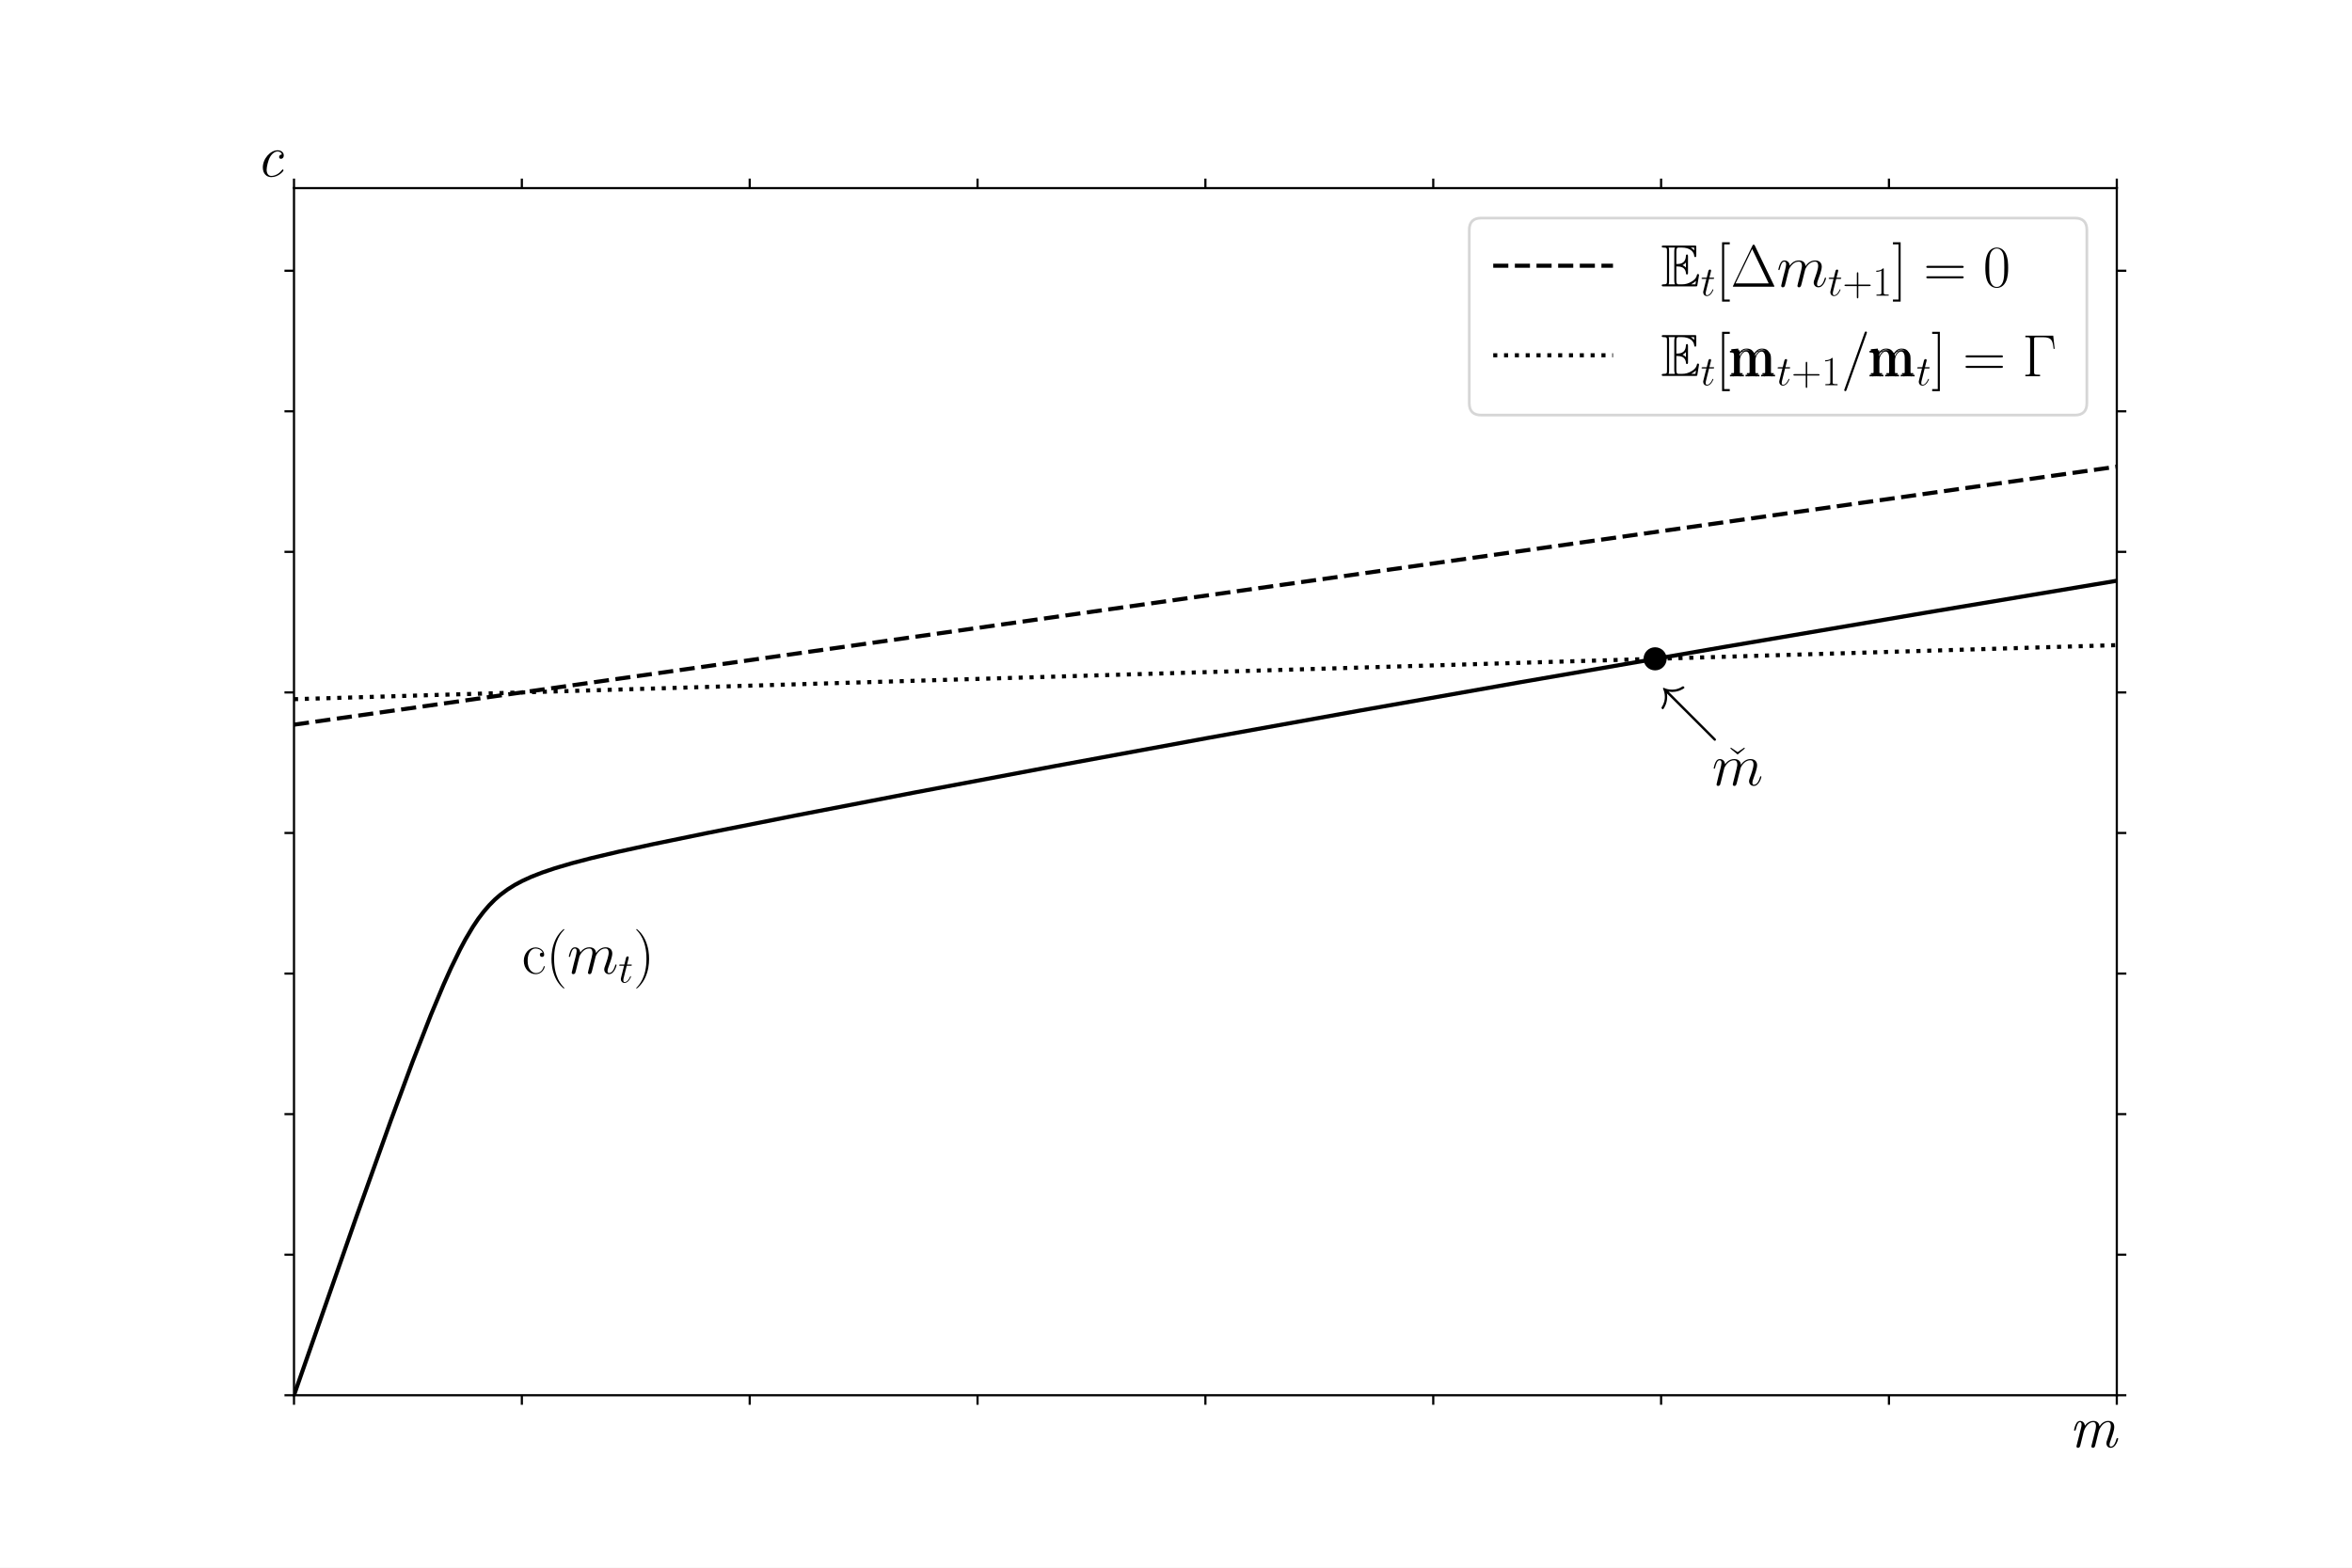
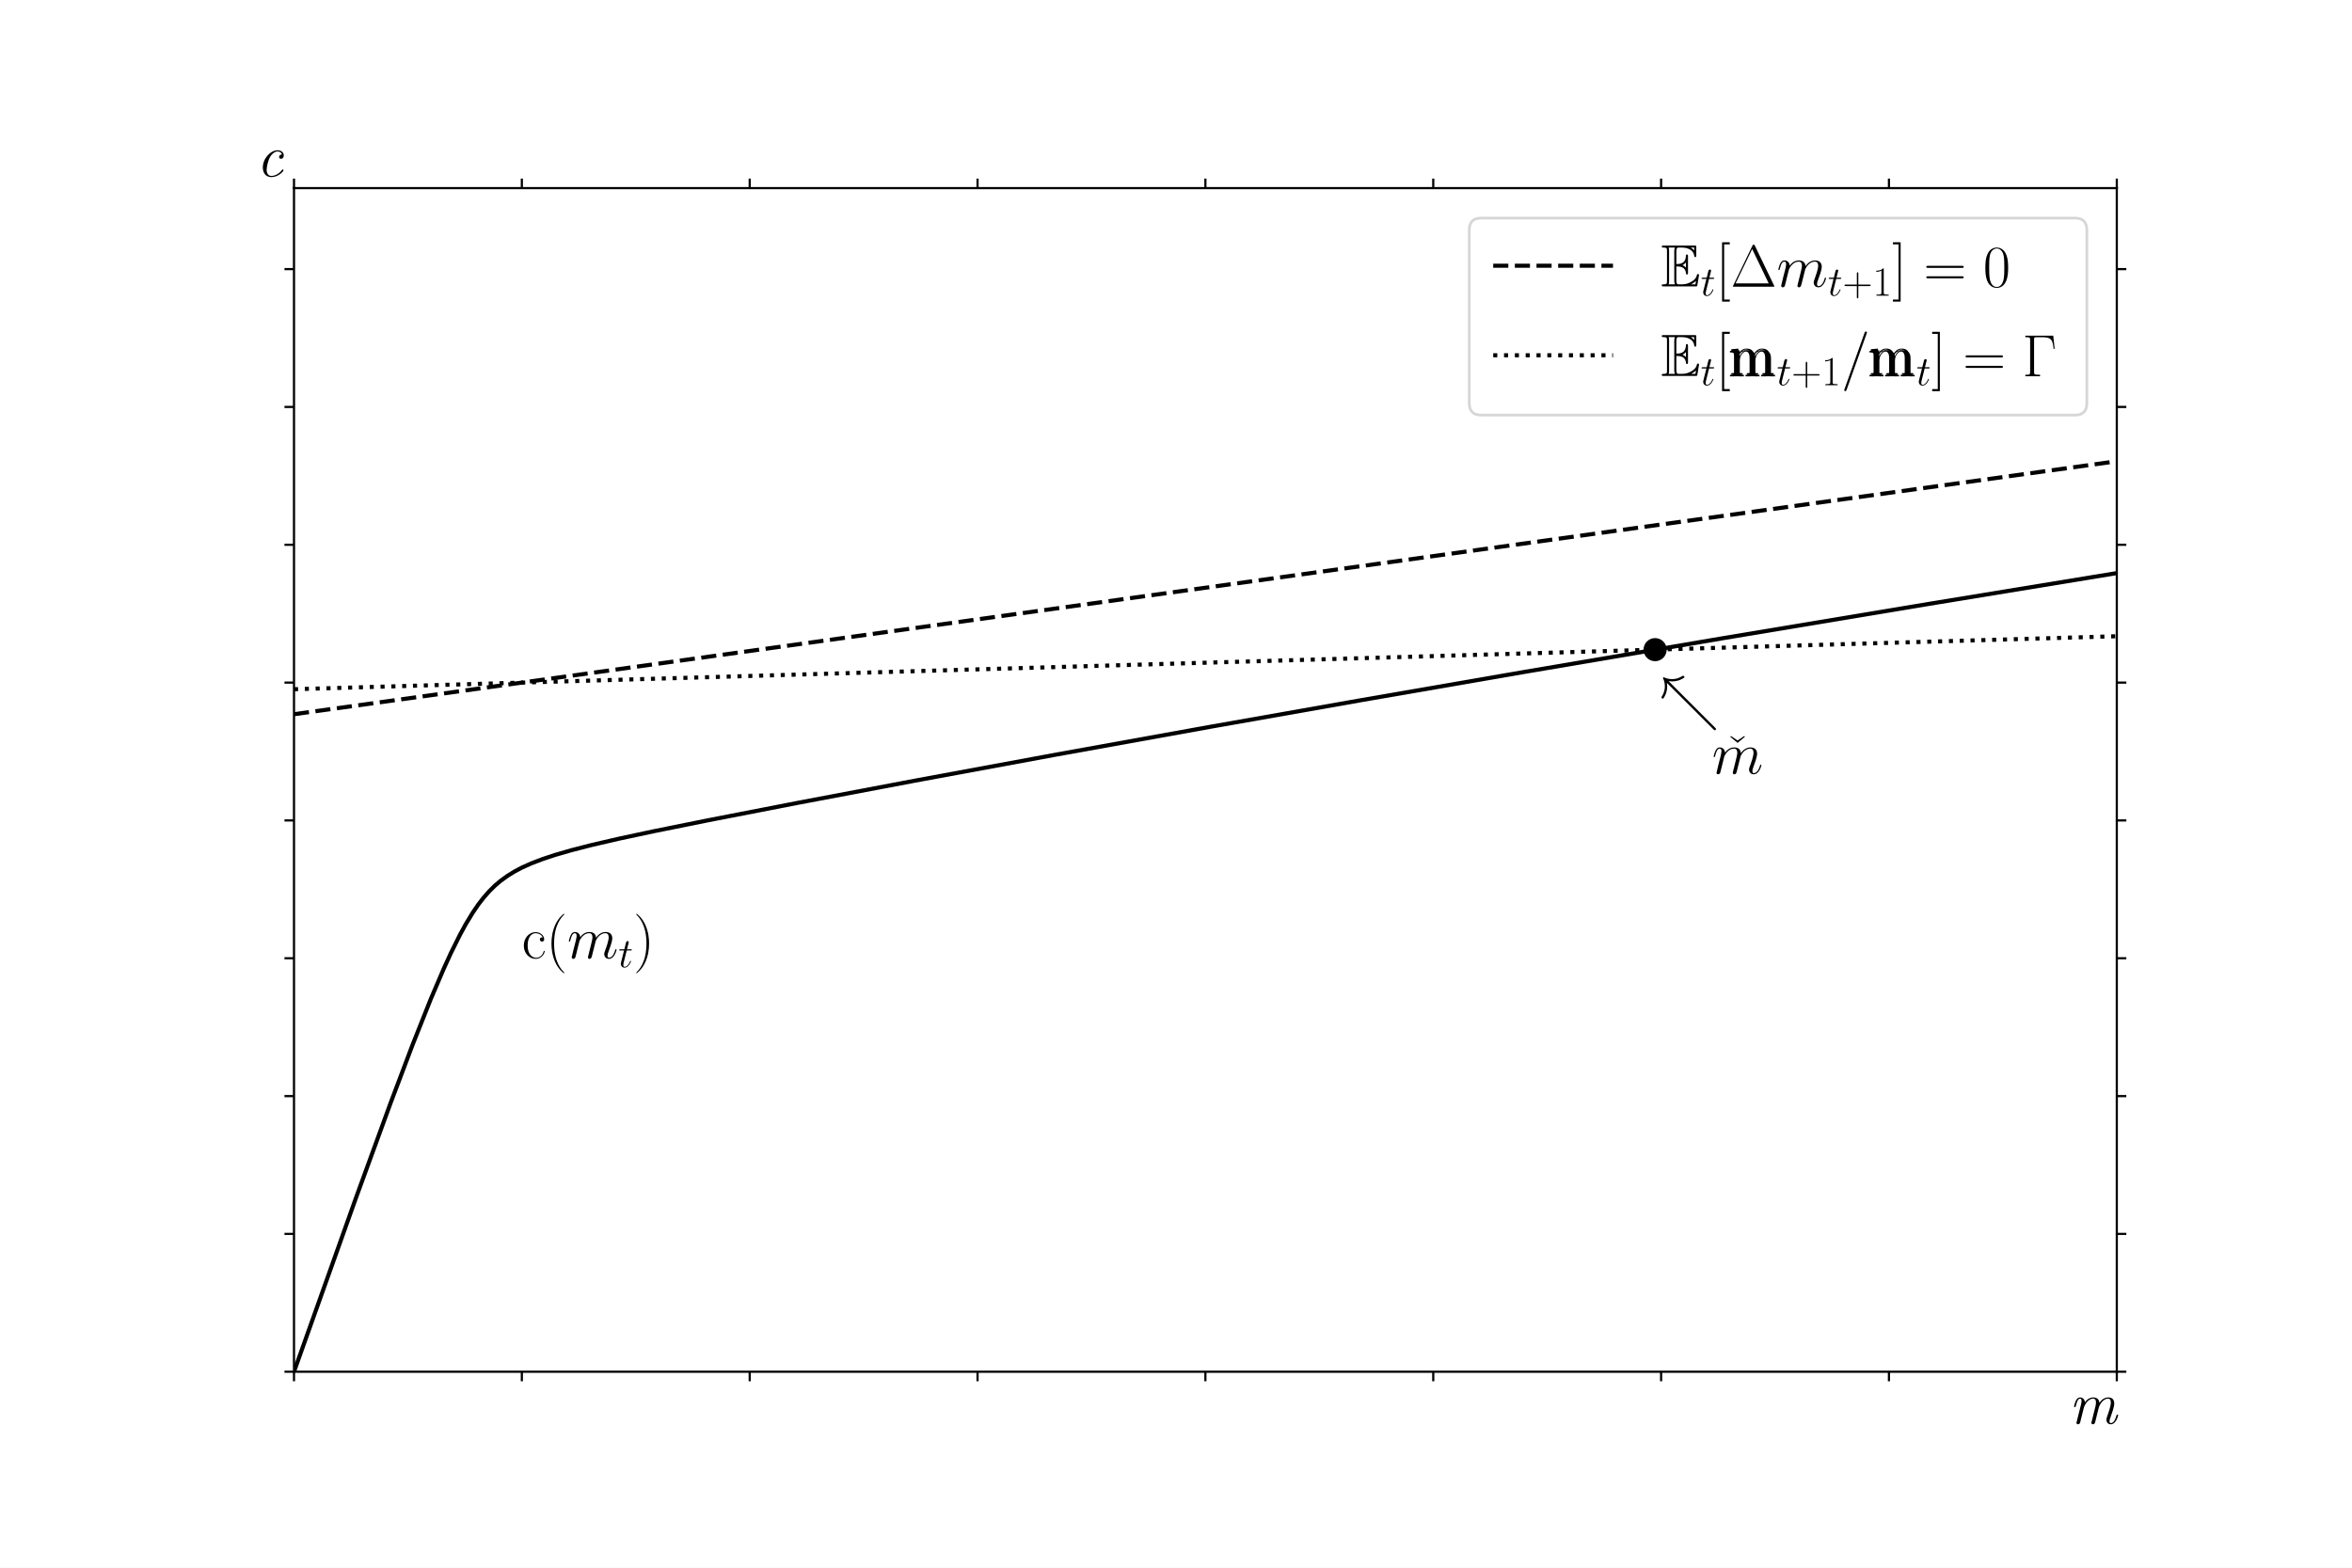
<svg xmlns="http://www.w3.org/2000/svg" xmlns:xlink="http://www.w3.org/1999/xlink" height="576pt" version="1.1" viewBox="0 0 864 576" width="864pt">
  <defs>
    <style type="text/css">*{stroke-linecap:butt;stroke-linejoin:round;}</style>
  </defs>
  <g id="figure_1">
    <g id="patch_1">
      <path d="M 0 576  L 864 576  L 864 0  L 0 0  z " style="fill:#ffffff;" />
    </g>
    <g id="axes_1">
      <g id="patch_2">
-         <path d="M 108 512.64  L 777.6 512.64  L 777.6 69.12  L 108 69.12  z " style="fill:#ffffff;" />
+         <path d="M 108 504  L 777.6 504  L 777.6 69.12  L 108 69.12  z " style="fill:#ffffff;" />
      </g>
      <g id="matplotlib.axis_1">
        <g id="xtick_1">
          <g id="line2d_1">
            <defs>
-               <path d="M 0 0  L 0 3.5  " id="m65b45bc339" style="stroke:#000000;stroke-width:0.8;" />
-             </defs>
-             <g>
-               <use style="stroke:#000000;stroke-width:0.8;" x="108" xlink:href="#m65b45bc339" y="512.64" />
+               <path d="M 0 0  L 0 3.5  " id="m8756b331b5" style="stroke:#000000;stroke-width:0.8;" />
+             </defs>
+             <g>
+               <use style="stroke:#000000;stroke-width:0.8;" x="108" xlink:href="#m8756b331b5" y="504" />
            </g>
          </g>
          <g id="line2d_2">
            <defs>
-               <path d="M 0 0  L 0 -3.5  " id="m5e421fa664" style="stroke:#000000;stroke-width:0.8;" />
-             </defs>
-             <g>
-               <use style="stroke:#000000;stroke-width:0.8;" x="108" xlink:href="#m5e421fa664" y="69.12" />
+               <path d="M 0 0  L 0 -3.5  " id="mffaf6516de" style="stroke:#000000;stroke-width:0.8;" />
+             </defs>
+             <g>
+               <use style="stroke:#000000;stroke-width:0.8;" x="108" xlink:href="#mffaf6516de" y="69.12" />
            </g>
          </g>
        </g>
        <g id="xtick_2">
          <g id="line2d_3">
            <g>
-               <use style="stroke:#000000;stroke-width:0.8;" x="191.7" xlink:href="#m65b45bc339" y="512.64" />
+               <use style="stroke:#000000;stroke-width:0.8;" x="191.7" xlink:href="#m8756b331b5" y="504" />
            </g>
          </g>
          <g id="line2d_4">
            <g>
-               <use style="stroke:#000000;stroke-width:0.8;" x="191.7" xlink:href="#m5e421fa664" y="69.12" />
+               <use style="stroke:#000000;stroke-width:0.8;" x="191.7" xlink:href="#mffaf6516de" y="69.12" />
            </g>
          </g>
        </g>
        <g id="xtick_3">
          <g id="line2d_5">
            <g>
-               <use style="stroke:#000000;stroke-width:0.8;" x="275.4" xlink:href="#m65b45bc339" y="512.64" />
+               <use style="stroke:#000000;stroke-width:0.8;" x="275.4" xlink:href="#m8756b331b5" y="504" />
            </g>
          </g>
          <g id="line2d_6">
            <g>
-               <use style="stroke:#000000;stroke-width:0.8;" x="275.4" xlink:href="#m5e421fa664" y="69.12" />
+               <use style="stroke:#000000;stroke-width:0.8;" x="275.4" xlink:href="#mffaf6516de" y="69.12" />
            </g>
          </g>
        </g>
        <g id="xtick_4">
          <g id="line2d_7">
            <g>
-               <use style="stroke:#000000;stroke-width:0.8;" x="359.1" xlink:href="#m65b45bc339" y="512.64" />
+               <use style="stroke:#000000;stroke-width:0.8;" x="359.1" xlink:href="#m8756b331b5" y="504" />
            </g>
          </g>
          <g id="line2d_8">
            <g>
-               <use style="stroke:#000000;stroke-width:0.8;" x="359.1" xlink:href="#m5e421fa664" y="69.12" />
+               <use style="stroke:#000000;stroke-width:0.8;" x="359.1" xlink:href="#mffaf6516de" y="69.12" />
            </g>
          </g>
        </g>
        <g id="xtick_5">
          <g id="line2d_9">
            <g>
-               <use style="stroke:#000000;stroke-width:0.8;" x="442.8" xlink:href="#m65b45bc339" y="512.64" />
+               <use style="stroke:#000000;stroke-width:0.8;" x="442.8" xlink:href="#m8756b331b5" y="504" />
            </g>
          </g>
          <g id="line2d_10">
            <g>
-               <use style="stroke:#000000;stroke-width:0.8;" x="442.8" xlink:href="#m5e421fa664" y="69.12" />
+               <use style="stroke:#000000;stroke-width:0.8;" x="442.8" xlink:href="#mffaf6516de" y="69.12" />
            </g>
          </g>
        </g>
        <g id="xtick_6">
          <g id="line2d_11">
            <g>
-               <use style="stroke:#000000;stroke-width:0.8;" x="526.5" xlink:href="#m65b45bc339" y="512.64" />
+               <use style="stroke:#000000;stroke-width:0.8;" x="526.5" xlink:href="#m8756b331b5" y="504" />
            </g>
          </g>
          <g id="line2d_12">
            <g>
-               <use style="stroke:#000000;stroke-width:0.8;" x="526.5" xlink:href="#m5e421fa664" y="69.12" />
+               <use style="stroke:#000000;stroke-width:0.8;" x="526.5" xlink:href="#mffaf6516de" y="69.12" />
            </g>
          </g>
        </g>
        <g id="xtick_7">
          <g id="line2d_13">
            <g>
-               <use style="stroke:#000000;stroke-width:0.8;" x="610.2" xlink:href="#m65b45bc339" y="512.64" />
+               <use style="stroke:#000000;stroke-width:0.8;" x="610.2" xlink:href="#m8756b331b5" y="504" />
            </g>
          </g>
          <g id="line2d_14">
            <g>
-               <use style="stroke:#000000;stroke-width:0.8;" x="610.2" xlink:href="#m5e421fa664" y="69.12" />
+               <use style="stroke:#000000;stroke-width:0.8;" x="610.2" xlink:href="#mffaf6516de" y="69.12" />
            </g>
          </g>
        </g>
        <g id="xtick_8">
          <g id="line2d_15">
            <g>
-               <use style="stroke:#000000;stroke-width:0.8;" x="693.9" xlink:href="#m65b45bc339" y="512.64" />
+               <use style="stroke:#000000;stroke-width:0.8;" x="693.9" xlink:href="#m8756b331b5" y="504" />
            </g>
          </g>
          <g id="line2d_16">
            <g>
-               <use style="stroke:#000000;stroke-width:0.8;" x="693.9" xlink:href="#m5e421fa664" y="69.12" />
+               <use style="stroke:#000000;stroke-width:0.8;" x="693.9" xlink:href="#mffaf6516de" y="69.12" />
            </g>
          </g>
        </g>
        <g id="xtick_9">
          <g id="line2d_17">
            <g>
-               <use style="stroke:#000000;stroke-width:0.8;" x="777.6" xlink:href="#m65b45bc339" y="512.64" />
+               <use style="stroke:#000000;stroke-width:0.8;" x="777.6" xlink:href="#m8756b331b5" y="504" />
            </g>
          </g>
          <g id="line2d_18">
            <g>
-               <use style="stroke:#000000;stroke-width:0.8;" x="777.6" xlink:href="#m5e421fa664" y="69.12" />
+               <use style="stroke:#000000;stroke-width:0.8;" x="777.6" xlink:href="#mffaf6516de" y="69.12" />
            </g>
          </g>
        </g>
        <g id="text_1">
-           <g transform="translate(760.0656 531.7332)scale(0.22 -0.22)">
+           <g transform="translate(760.0656 523.0932)scale(0.22 -0.22)">
            <defs>
              <path d="M 3187 1731  C 3226 1878 3571 2689 4186 2689  C 4480 2689 4480 2369 4480 2261  C 4480 1865 4198 1098 4090 786  C 4032 626 4006 568 4006 434  C 4006 128 4205 -64 4467 -64  C 5062 -64 5267 888 5267 913  C 5267 971 5210 971 5184 971  C 5107 971 5101 952 5075 856  C 5018 639 4845 64 4486 64  C 4390 64 4339 109 4339 255  C 4339 409 4410 607 4461 734  C 4627 1201 4845 1795 4845 2165  C 4845 2503 4698 2816 4205 2816  C 3808 2816 3488 2586 3258 2236  C 3219 2670 2918 2816 2611 2816  C 2240 2816 1926 2618 1696 2299  C 1677 2586 1478 2816 1184 2816  C 1037 2816 870 2753 736 2478  C 614 2242 531 1858 531 1846  C 531 1795 563 1782 621 1782  C 691 1782 698 1788 736 1935  C 832 2312 954 2689 1171 2689  C 1338 2689 1338 2503 1338 2427  C 1338 2305 1312 2165 1286 2076  L 819 211  C 794 121 794 115 794 89  C 794 13 845 -64 960 -64  C 1037 -64 1139 -19 1184 109  C 1197 172 1440 1130 1478 1290  C 1510 1431 1549 1565 1581 1705  C 1645 1941 1997 2689 2592 2689  C 2886 2689 2886 2363 2886 2261  C 2886 2133 2861 1993 2835 1878  L 2413 192  C 2394 121 2394 102 2394 89  C 2394 19 2445 -64 2560 -64  C 2707 -64 2771 51 2797 160  L 3187 1731  z " id="CMTI12-6d" transform="scale(0.015625)" />
            </defs>
            <use transform="scale(0.996264)" xlink:href="#CMTI12-6d" />
          </g>
        </g>
      </g>
      <g id="matplotlib.axis_2">
        <g id="ytick_1">
          <g id="line2d_19">
            <defs>
-               <path d="M 0 0  L -3.5 0  " id="mf84a2dc5a7" style="stroke:#000000;stroke-width:0.8;" />
-             </defs>
-             <g>
-               <use style="stroke:#000000;stroke-width:0.8;" x="108" xlink:href="#mf84a2dc5a7" y="512.64" />
+               <path d="M 0 0  L -3.5 0  " id="m5c9c02eb85" style="stroke:#000000;stroke-width:0.8;" />
+             </defs>
+             <g>
+               <use style="stroke:#000000;stroke-width:0.8;" x="108" xlink:href="#m5c9c02eb85" y="504" />
            </g>
          </g>
          <g id="line2d_20">
            <defs>
-               <path d="M 0 0  L 3.5 0  " id="m17fbd99fe4" style="stroke:#000000;stroke-width:0.8;" />
-             </defs>
-             <g>
-               <use style="stroke:#000000;stroke-width:0.8;" x="777.6" xlink:href="#m17fbd99fe4" y="512.64" />
+               <path d="M 0 0  L 3.5 0  " id="m457b9ace9a" style="stroke:#000000;stroke-width:0.8;" />
+             </defs>
+             <g>
+               <use style="stroke:#000000;stroke-width:0.8;" x="777.6" xlink:href="#m457b9ace9a" y="504" />
            </g>
          </g>
        </g>
        <g id="ytick_2">
          <g id="line2d_21">
            <g>
-               <use style="stroke:#000000;stroke-width:0.8;" x="108" xlink:href="#mf84a2dc5a7" y="460.994" />
+               <use style="stroke:#000000;stroke-width:0.8;" x="108" xlink:href="#m5c9c02eb85" y="453.36" />
            </g>
          </g>
          <g id="line2d_22">
            <g>
-               <use style="stroke:#000000;stroke-width:0.8;" x="777.6" xlink:href="#m17fbd99fe4" y="460.994" />
+               <use style="stroke:#000000;stroke-width:0.8;" x="777.6" xlink:href="#m457b9ace9a" y="453.36" />
            </g>
          </g>
        </g>
        <g id="ytick_3">
          <g id="line2d_23">
            <g>
-               <use style="stroke:#000000;stroke-width:0.8;" x="108" xlink:href="#mf84a2dc5a7" y="409.349" />
+               <use style="stroke:#000000;stroke-width:0.8;" x="108" xlink:href="#m5c9c02eb85" y="402.721" />
            </g>
          </g>
          <g id="line2d_24">
            <g>
-               <use style="stroke:#000000;stroke-width:0.8;" x="777.6" xlink:href="#m17fbd99fe4" y="409.349" />
+               <use style="stroke:#000000;stroke-width:0.8;" x="777.6" xlink:href="#m457b9ace9a" y="402.721" />
            </g>
          </g>
        </g>
        <g id="ytick_4">
          <g id="line2d_25">
            <g>
-               <use style="stroke:#000000;stroke-width:0.8;" x="108" xlink:href="#mf84a2dc5a7" y="357.703" />
+               <use style="stroke:#000000;stroke-width:0.8;" x="108" xlink:href="#m5c9c02eb85" y="352.081" />
            </g>
          </g>
          <g id="line2d_26">
            <g>
-               <use style="stroke:#000000;stroke-width:0.8;" x="777.6" xlink:href="#m17fbd99fe4" y="357.703" />
+               <use style="stroke:#000000;stroke-width:0.8;" x="777.6" xlink:href="#m457b9ace9a" y="352.081" />
            </g>
          </g>
        </g>
        <g id="ytick_5">
          <g id="line2d_27">
            <g>
-               <use style="stroke:#000000;stroke-width:0.8;" x="108" xlink:href="#mf84a2dc5a7" y="306.057" />
+               <use style="stroke:#000000;stroke-width:0.8;" x="108" xlink:href="#m5c9c02eb85" y="301.442" />
            </g>
          </g>
          <g id="line2d_28">
            <g>
-               <use style="stroke:#000000;stroke-width:0.8;" x="777.6" xlink:href="#m17fbd99fe4" y="306.057" />
+               <use style="stroke:#000000;stroke-width:0.8;" x="777.6" xlink:href="#m457b9ace9a" y="301.442" />
            </g>
          </g>
        </g>
        <g id="ytick_6">
          <g id="line2d_29">
            <g>
-               <use style="stroke:#000000;stroke-width:0.8;" x="108" xlink:href="#mf84a2dc5a7" y="254.412" />
+               <use style="stroke:#000000;stroke-width:0.8;" x="108" xlink:href="#m5c9c02eb85" y="250.802" />
            </g>
          </g>
          <g id="line2d_30">
            <g>
-               <use style="stroke:#000000;stroke-width:0.8;" x="777.6" xlink:href="#m17fbd99fe4" y="254.412" />
+               <use style="stroke:#000000;stroke-width:0.8;" x="777.6" xlink:href="#m457b9ace9a" y="250.802" />
            </g>
          </g>
        </g>
        <g id="ytick_7">
          <g id="line2d_31">
            <g>
-               <use style="stroke:#000000;stroke-width:0.8;" x="108" xlink:href="#mf84a2dc5a7" y="202.766" />
+               <use style="stroke:#000000;stroke-width:0.8;" x="108" xlink:href="#m5c9c02eb85" y="200.163" />
            </g>
          </g>
          <g id="line2d_32">
            <g>
-               <use style="stroke:#000000;stroke-width:0.8;" x="777.6" xlink:href="#m17fbd99fe4" y="202.766" />
+               <use style="stroke:#000000;stroke-width:0.8;" x="777.6" xlink:href="#m457b9ace9a" y="200.163" />
            </g>
          </g>
        </g>
        <g id="ytick_8">
          <g id="line2d_33">
            <g>
-               <use style="stroke:#000000;stroke-width:0.8;" x="108" xlink:href="#mf84a2dc5a7" y="151.121" />
+               <use style="stroke:#000000;stroke-width:0.8;" x="108" xlink:href="#m5c9c02eb85" y="149.523" />
            </g>
          </g>
          <g id="line2d_34">
            <g>
-               <use style="stroke:#000000;stroke-width:0.8;" x="777.6" xlink:href="#m17fbd99fe4" y="151.121" />
+               <use style="stroke:#000000;stroke-width:0.8;" x="777.6" xlink:href="#m457b9ace9a" y="149.523" />
            </g>
          </g>
        </g>
        <g id="ytick_9">
          <g id="line2d_35">
            <g>
-               <use style="stroke:#000000;stroke-width:0.8;" x="108" xlink:href="#mf84a2dc5a7" y="99.475" />
+               <use style="stroke:#000000;stroke-width:0.8;" x="108" xlink:href="#m5c9c02eb85" y="98.884" />
            </g>
          </g>
          <g id="line2d_36">
            <g>
-               <use style="stroke:#000000;stroke-width:0.8;" x="777.6" xlink:href="#m17fbd99fe4" y="99.475" />
+               <use style="stroke:#000000;stroke-width:0.8;" x="777.6" xlink:href="#m457b9ace9a" y="98.884" />
            </g>
          </g>
        </g>
        <g id="text_2">
          <g transform="translate(94.13689 64.85739)scale(0.22 -0.22)">
            <defs>
              <path d="M 2752 2368  C 2592 2368 2451 2246 2451 2093  C 2451 1933 2592 1902 2650 1902  C 2714 1902 2950 1940 2950 2275  C 2950 2578 2682 2816 2291 2816  C 1510 2816 704 1916 704 971  C 704 319 1094 -64 1606 -64  C 2400 -64 2925 578 2925 668  C 2925 712 2874 763 2835 763  C 2816 763 2810 757 2758 700  C 2419 242 1939 64 1613 64  C 1286 64 1114 351 1114 728  C 1114 1022 1267 1724 1478 2088  C 1696 2472 2010 2689 2285 2689  C 2323 2689 2662 2689 2752 2368  z " id="CMTI12-63" transform="scale(0.015625)" />
            </defs>
            <use transform="scale(0.996264)" xlink:href="#CMTI12-63" />
          </g>
        </g>
      </g>
      <g id="line2d_37">
-         <path clip-path="url(#p8e38f486f7)" d="M 108 512.64  L 130.789 447.415  L 143.524 411.824  L 151.568 390.103  L 158.27 372.927  L 162.962 361.729  L 165.643 355.738  L 168.995 348.866  L 171.005 345.095  L 173.686 340.584  L 175.697 337.577  L 177.708 334.932  L 179.719 332.606  L 181.73 330.575  L 183.741 328.816  L 186.422 326.824  L 189.103 325.144  L 191.784 323.708  L 195.135 322.17  L 199.157 320.596  L 203.849 319.008  L 209.881 317.226  L 217.254 315.291  L 227.308 312.913  L 240.043 310.134  L 260.151 305.995  L 292.324 299.615  L 335.892 291.199  L 387.503 281.476  L 443.805 271.118  L 499.438 261.1  L 558.422 250.679  L 632.822 237.792  L 707.892 225.031  L 777.6 213.377  L 777.6 213.377  " style="fill:none;stroke:#000000;stroke-linecap:square;stroke-width:1.5;" />
+         <path clip-path="url(#p4fd461c7c7)" d="M 108 504  L 130.789 440.046  L 143.524 405.148  L 151.568 383.85  L 158.27 367.009  L 162.962 356.029  L 165.643 350.154  L 168.995 343.416  L 171.005 339.719  L 173.686 335.296  L 175.697 332.348  L 177.708 329.754  L 179.719 327.473  L 181.73 325.482  L 183.741 323.757  L 186.422 321.803  L 189.103 320.156  L 191.784 318.748  L 195.135 317.24  L 199.157 315.697  L 203.849 314.14  L 209.881 312.392  L 217.254 310.496  L 227.308 308.164  L 240.043 305.439  L 260.151 301.381  L 292.995 294.996  L 335.892 286.873  L 388.173 277.217  L 444.476 267.063  L 500.108 257.243  L 559.092 247.028  L 633.492 234.393  L 708.562 221.883  L 777.6 210.566  L 777.6 210.566  " style="fill:none;stroke:#000000;stroke-linecap:square;stroke-width:1.5;" />
      </g>
      <g id="line2d_38">
-         <path clip-path="url(#p8e38f486f7)" d="M 108 266.261  L 777.6 171.471  L 777.6 171.471  " style="fill:none;stroke:#000000;stroke-dasharray:5.55,2.4;stroke-dashoffset:0;stroke-width:1.5;" />
+         <path clip-path="url(#p4fd461c7c7)" d="M 108 262.42  L 777.6 169.477  L 777.6 169.477  " style="fill:none;stroke:#000000;stroke-dasharray:5.55,2.4;stroke-dashoffset:0;stroke-width:1.5;" />
      </g>
      <g id="line2d_39">
-         <path clip-path="url(#p8e38f486f7)" d="M 108 256.895  L 777.6 237.031  L 777.6 237.031  " style="fill:none;stroke:#000000;stroke-dasharray:1.5,2.475;stroke-dashoffset:0;stroke-width:1.5;" />
+         <path clip-path="url(#p4fd461c7c7)" d="M 108 253.237  L 777.6 233.76  L 777.6 233.76  " style="fill:none;stroke:#000000;stroke-dasharray:1.5,2.475;stroke-dashoffset:0;stroke-width:1.5;" />
      </g>
      <g id="line2d_40">
-         <path clip-path="url(#p8e38f486f7)" d="M 607.996 242.062  " style="fill:none;stroke:#000000;stroke-linecap:square;stroke-width:1.5;" />
+         <path clip-path="url(#p4fd461c7c7)" d="M 607.996 238.693  " style="fill:none;stroke:#000000;stroke-linecap:square;stroke-width:1.5;" />
        <defs>
-           <path d="M 0 3.75  C 0.995 3.75 1.948 3.355 2.652 2.652  C 3.355 1.948 3.75 0.995 3.75 0  C 3.75 -0.995 3.355 -1.948 2.652 -2.652  C 1.948 -3.355 0.995 -3.75 0 -3.75  C -0.995 -3.75 -1.948 -3.355 -2.652 -2.652  C -3.355 -1.948 -3.75 -0.995 -3.75 0  C -3.75 0.995 -3.355 1.948 -2.652 2.652  C -1.948 3.355 -0.995 3.75 0 3.75  z " id="mb4dd33012b" style="stroke:#000000;" />
+           <path d="M 0 3.75  C 0.995 3.75 1.948 3.355 2.652 2.652  C 3.355 1.948 3.75 0.995 3.75 0  C 3.75 -0.995 3.355 -1.948 2.652 -2.652  C 1.948 -3.355 0.995 -3.75 0 -3.75  C -0.995 -3.75 -1.948 -3.355 -2.652 -2.652  C -3.355 -1.948 -3.75 -0.995 -3.75 0  C -3.75 0.995 -3.355 1.948 -2.652 2.652  C -1.948 3.355 -0.995 3.75 0 3.75  z " id="ma4ff7108a0" style="stroke:#000000;" />
        </defs>
-         <g clip-path="url(#p8e38f486f7)">
-           <use style="stroke:#000000;" x="607.996" xlink:href="#mb4dd33012b" y="242.062" />
+         <g clip-path="url(#p4fd461c7c7)">
+           <use style="stroke:#000000;" x="607.996" xlink:href="#ma4ff7108a0" y="238.693" />
        </g>
      </g>
      <g id="patch_3">
-         <path d="M 108 512.64  L 108 69.12  " style="fill:none;stroke:#000000;stroke-linecap:square;stroke-linejoin:miter;stroke-width:0.8;" />
+         <path d="M 108 504  L 108 69.12  " style="fill:none;stroke:#000000;stroke-linecap:square;stroke-linejoin:miter;stroke-width:0.8;" />
      </g>
      <g id="patch_4">
-         <path d="M 777.6 512.64  L 777.6 69.12  " style="fill:none;stroke:#000000;stroke-linecap:square;stroke-linejoin:miter;stroke-width:0.8;" />
+         <path d="M 777.6 504  L 777.6 69.12  " style="fill:none;stroke:#000000;stroke-linecap:square;stroke-linejoin:miter;stroke-width:0.8;" />
      </g>
      <g id="patch_5">
-         <path d="M 108 512.64  L 777.6 512.64  " style="fill:none;stroke:#000000;stroke-linecap:square;stroke-linejoin:miter;stroke-width:0.8;" />
+         <path d="M 108 504  L 777.6 504  " style="fill:none;stroke:#000000;stroke-linecap:square;stroke-linejoin:miter;stroke-width:0.8;" />
      </g>
      <g id="patch_6">
        <path d="M 108 69.12  L 777.6 69.12  " style="fill:none;stroke:#000000;stroke-linecap:square;stroke-linejoin:miter;stroke-width:0.8;" />
      </g>
      <g id="text_3">
-         <g transform="translate(191.7 357.7031)scale(0.22 -0.22)">
+         <g transform="translate(191.7 352.0813)scale(0.22 -0.22)">
          <defs>
            <path d="M 2234 2240  C 2112 2240 1933 2240 1933 2017  C 1933 1838 2080 1787 2163 1787  C 2208 1787 2394 1807 2394 2024  C 2394 2467 1958 2803 1466 2803  C 787 2803 211 2178 211 1363  C 211 516 813 -64 1466 -64  C 2259 -64 2458 677 2458 748  C 2458 774 2451 793 2406 793  C 2362 793 2355 787 2330 703  C 2163 180 1798 51 1523 51  C 1114 51 621 427 621 1369  C 621 2338 1094 2688 1472 2688  C 1722 2688 2093 2573 2234 2240  z " id="CMR17-63" transform="scale(0.015625)" />
            <path d="M 1958 -1561  C 1958 -1555 1958 -1542 1939 -1523  C 1645 -1224 858 -407 858 1581  C 858 3569 1632 4379 1946 4697  C 1946 4704 1958 4717 1958 4736  C 1958 4755 1939 4768 1914 4768  C 1843 4768 1299 4296 986 3594  C 666 2887 576 2199 576 1588  C 576 1128 621 351 1005 -471  C 1312 -1135 1837 -1600 1914 -1600  C 1946 -1600 1958 -1587 1958 -1561  z " id="CMR17-28" transform="scale(0.015625)" />
            <path d="M 1318 1871  C 1331 1910 1491 2229 1728 2433  C 1894 2586 2112 2689 2362 2689  C 2618 2689 2707 2497 2707 2242  C 2707 2203 2707 2076 2630 1775  L 2470 1118  C 2419 926 2298 453 2285 383  C 2259 287 2221 121 2221 96  C 2221 6 2291 -64 2387 -64  C 2579 -64 2611 83 2669 313  L 3053 1839  C 3066 1890 3398 2689 4102 2689  C 4358 2689 4448 2497 4448 2242  C 4448 1884 4198 1188 4058 805  C 4000 651 3968 568 3968 453  C 3968 166 4166 -64 4474 -64  C 5069 -64 5293 875 5293 913  C 5293 945 5267 971 5229 971  C 5171 971 5165 952 5133 843  C 4986 332 4749 64 4493 64  C 4429 64 4326 64 4326 269  C 4326 436 4403 640 4429 710  C 4544 1018 4832 1773 4832 2145  C 4832 2528 4608 2816 4122 2816  C 3693 2816 3347 2574 3091 2197  C 3072 2542 2861 2816 2381 2816  C 1811 2816 1510 2415 1395 2255  C 1376 2618 1114 2816 832 2816  C 646 2816 499 2727 378 2484  C 262 2254 173 1865 173 1839  C 173 1814 198 1782 243 1782  C 294 1782 301 1788 339 1935  C 435 2312 557 2689 813 2689  C 960 2689 1011 2586 1011 2395  C 1011 2254 947 2005 902 1807  L 723 1118  C 698 996 627 709 595 594  C 550 428 480 128 480 96  C 480 6 550 -64 646 -64  C 723 -64 813 -26 864 70  C 877 102 934 326 966 453  L 1107 1028  L 1318 1871  z " id="CMMI12-6d" transform="scale(0.015625)" />
            <path d="M 1286 2566  L 1875 2566  C 1997 2566 2061 2566 2061 2681  C 2061 2752 2022 2752 1894 2752  L 1331 2752  L 1568 3692  C 1594 3781 1594 3794 1594 3840  C 1594 3943 1510 4000 1427 4000  C 1376 4000 1229 3981 1178 3775  L 928 2752  L 326 2752  C 198 2752 141 2752 141 2630  C 141 2566 186 2566 307 2566  L 877 2566  L 454 881  C 403 658 384 594 384 511  C 384 211 595 -64 954 -64  C 1600 -64 1946 868 1946 912  C 1946 951 1920 970 1882 970  C 1869 970 1843 970 1830 944  C 1824 938 1818 931 1773 829  C 1638 511 1344 64 973 64  C 781 64 768 224 768 364  C 768 370 768 492 787 568  L 1286 2566  z " id="CMMI12-74" transform="scale(0.015625)" />
            <path d="M 1683 1581  C 1683 2040 1638 2817 1254 3639  C 947 4303 422 4768 346 4768  C 326 4768 301 4761 301 4729  C 301 4717 307 4710 314 4697  C 621 4378 1402 3568 1402 1584  C 1402 -407 627 -1217 314 -1537  C 307 -1549 301 -1556 301 -1568  C 301 -1600 326 -1600 346 -1600  C 416 -1600 960 -1128 1274 -426  C 1594 281 1683 969 1683 1581  z " id="CMR17-29" transform="scale(0.015625)" />
          </defs>
          <use transform="scale(0.996264)" xlink:href="#CMR17-63" />
          <use transform="translate(40.48566 0)scale(0.996264)" xlink:href="#CMR17-28" />
          <use transform="translate(75.76643 0)scale(0.996264)" xlink:href="#CMMI12-6d" />
          <use transform="translate(161.0937 -14.94392)scale(0.697382)" xlink:href="#CMMI12-74" />
          <use transform="translate(186.2501 0)scale(0.996264)" xlink:href="#CMR17-29" />
        </g>
      </g>
      <g id="text_4">
-         <g transform="translate(609.6696 267.8852)scale(0.22 -0.22)">
+         <g transform="translate(609.6696 264.0131)scale(0.22 -0.22)">
          <defs>
            <path d="M 960 4015  C 1069 3996 1216 3983 1331 3983  C 1459 3983 1773 3996 2144 4130  C 2189 4150 2662 4349 2662 4451  C 2662 4496 2560 4598 2515 4598  C 2490 4598 2470 4591 2432 4566  C 1926 4233 1485 4233 1325 4233  C 934 4233 646 4335 499 4406  C 461 4425 442 4431 422 4431  C 384 4431 358 4406 358 4367  C 358 4354 358 4342 378 4290  C 461 4118 557 3836 557 3465  C 557 3196 518 2812 224 2358  C 198 2313 192 2300 192 2274  C 192 2230 294 2127 339 2127  C 429 2127 608 2524 659 2646  C 794 3004 806 3311 806 3458  C 806 3663 806 3670 774 3830  L 5773 -1162  C 5850 -1239 5862 -1252 5914 -1252  C 5990 -1252 6042 -1188 6042 -1124  C 6042 -1073 6029 -1060 5946 -977  L 960 4015  z " id="CMSY10-2d" transform="scale(0.015625)" />
          </defs>
          <use transform="scale(0.996264)" xlink:href="#CMSY10-2d" />
        </g>
      </g>
      <g id="text_5">
-         <g transform="translate(628.9206 288.5434)scale(0.22 -0.22)">
+         <g transform="translate(628.9206 284.269)scale(0.22 -0.22)">
          <defs>
            <path d="M 1466 3561  L 749 4045  L 685 3956  L 1466 3306  L 2246 3956  L 2182 4045  L 1466 3561  z " id="CMR17-14" transform="scale(0.015625)" />
          </defs>
          <use transform="translate(19.81838 0.006461)scale(0.996264)" xlink:href="#CMR17-14" />
          <use transform="scale(0.996264)" xlink:href="#CMMI12-6d" />
        </g>
      </g>
      <g id="legend_1">
        <g id="patch_7">
          <path d="M 544.128 152.518  L 762.2 152.518  Q 766.6 152.518 766.6 148.118  L 766.6 84.52  Q 766.6 80.12 762.2 80.12  L 544.128 80.12  Q 539.728 80.12 539.728 84.52  L 539.728 148.118  Q 539.728 152.518 544.128 152.518  z " style="fill:#ffffff;opacity:0.8;stroke:#cccccc;stroke-linejoin:miter;" />
        </g>
        <g id="line2d_41">
          <path d="M 548.528 97.639  L 592.528 97.639  " style="fill:none;stroke:#000000;stroke-dasharray:5.55,2.4;stroke-dashoffset:0;stroke-width:1.5;" />
        </g>
        <g id="line2d_42" />
        <g id="text_6">
          <g transform="translate(610.1278 105.3386)scale(0.22 -0.22)">
            <defs>
              <path d="M 1658 2176  C 1818 2176 2125 2176 2349 2046  C 2656 1853 2682 1517 2682 1480  C 2688 1393 2688 1312 2797 1312  C 2906 1312 2906 1401 2906 1517  L 2906 3251  C 2906 3353 2906 3456 2797 3456  C 2688 3456 2682 3355 2682 3301  C 2643 2432 1990 2432 1658 2432  L 1658 3772  C 1658 4198 1779 4198 1933 4198  L 2240 4198  C 3104 4198 3533 3759 3571 3320  C 3578 3269 3584 3174 3686 3174  C 3795 3174 3795 3276 3795 3385  L 3795 4218  C 3795 4416 3782 4416 3584 4416  L 307 4416  C 192 4416 90 4416 90 4304  C 90 4198 211 4198 262 4198  C 627 4198 653 4147 653 3832  L 653 622  C 653 320 634 256 294 256  C 198 256 90 256 90 147  C 90 32 192 32 307 32  L 3699 32  C 3821 32 3885 32 3904 123  C 3910 129 4090 1213 4090 1245  C 4090 1316 4032 1362 3981 1362  C 3891 1362 3866 1278 3866 1271  C 3827 1102 3763 828 3296 549  C 2963 347 2637 256 2285 256  L 1933 256  C 1779 256 1658 256 1658 684  L 1658 2176  z M 3571 4198  L 3571 3896  C 3462 4015 3341 4116 3206 4198  L 3571 4198  z M 2323 2315  C 2426 2360 2566 2456 2682 2590  L 2682 2052  C 2528 2225 2330 2308 2323 2308  L 2323 2315  z M 877 3845  C 877 3923 877 4083 826 4198  L 1504 4198  C 1434 4051 1434 3839 1434 3781  L 1434 673  C 1434 442 1478 314 1504 256  L 826 256  C 877 371 877 531 877 609  L 877 3845  z M 3258 256  L 3258 262  C 3462 367 3635 504 3763 621  C 3757 596 3712 308 3706 256  L 3258 256  z " id="MSBM10-45" transform="scale(0.015625)" />
              <path d="M 1504 -1600  L 1504 -1377  L 902 -1377  L 902 4544  L 1504 4544  L 1504 4767  L 678 4767  L 678 -1600  L 1504 -1600  z " id="CMR17-5b" transform="scale(0.015625)" />
              <path d="M 2598 4403  C 2547 4512 2522 4512 2470 4512  C 2394 4512 2387 4499 2342 4409  L 269 109  C 262 96 237 38 237 32  C 237 6 243 0 358 0  L 4576 0  C 4691 0 4698 6 4698 32  C 4698 38 4672 96 4666 109  L 2598 4403  z M 2310 4038  L 4083 358  L 531 358  L 2310 4038  z " id="CMR17-1" transform="scale(0.015625)" />
              <path d="M 2413 1472  L 4109 1472  C 4198 1472 4307 1472 4307 1580  C 4307 1695 4205 1695 4109 1695  L 2413 1695  L 2413 3386  C 2413 3475 2413 3584 2304 3584  C 2189 3584 2189 3482 2189 3386  L 2189 1695  L 493 1695  C 403 1695 294 1695 294 1587  C 294 1472 397 1472 493 1472  L 2189 1472  L 2189 -218  C 2189 -307 2189 -416 2298 -416  C 2413 -416 2413 -314 2413 -218  L 2413 1472  z " id="CMR17-2b" transform="scale(0.015625)" />
              <path d="M 1702 4058  C 1702 4192 1696 4192 1606 4192  C 1357 3916 979 3827 621 3827  C 602 3827 570 3827 563 3808  C 557 3795 557 3782 557 3648  C 755 3648 1088 3686 1344 3839  L 1344 461  C 1344 236 1331 160 781 160  L 589 160  L 589 0  C 896 0 1216 0 1523 0  C 1830 0 2150 0 2458 0  L 2458 160  L 2266 160  C 1715 160 1702 230 1702 458  L 1702 4058  z " id="CMR17-31" transform="scale(0.015625)" />
              <path d="M 915 4767  L 90 4767  L 90 4544  L 691 4544  L 691 -1377  L 90 -1377  L 90 -1600  L 915 -1600  L 915 4767  z " id="CMR17-5d" transform="scale(0.015625)" />
              <path d="M 4115 2017  C 4211 2017 4307 2017 4307 2125  C 4307 2240 4198 2240 4090 2240  L 512 2240  C 403 2240 294 2240 294 2125  C 294 2017 390 2017 486 2017  L 4115 2017  z M 4090 896  C 4198 896 4307 896 4307 1011  C 4307 1119 4211 1119 4115 1119  L 486 1119  C 390 1119 294 1119 294 1011  C 294 896 403 896 512 896  L 4090 896  z " id="CMR17-3d" transform="scale(0.015625)" />
              <path d="M 2688 2025  C 2688 2416 2682 3080 2413 3591  C 2176 4039 1798 4198 1466 4198  C 1158 4198 768 4058 525 3597  C 269 3118 243 2524 243 2025  C 243 1661 250 1106 448 619  C 723 -39 1216 -128 1466 -128  C 1760 -128 2208 -7 2470 600  C 2662 1042 2688 1559 2688 2025  z M 1466 -26  C 1056 -26 813 325 723 812  C 653 1188 653 1738 653 2096  C 653 2588 653 2997 736 3387  C 858 3929 1216 4096 1466 4096  C 1728 4096 2067 3923 2189 3400  C 2272 3036 2278 2607 2278 2096  C 2278 1680 2278 1169 2202 792  C 2067 95 1690 -26 1466 -26  z " id="CMR17-30" transform="scale(0.015625)" />
            </defs>
            <use transform="scale(0.996264)" xlink:href="#MSBM10-45" />
            <use transform="translate(66.41782 -14.94392)scale(0.697382)" xlink:href="#CMMI12-74" />
            <use transform="translate(91.57426 0)scale(0.996264)" xlink:href="#CMR17-5b" />
            <use transform="translate(116.4453 0)scale(0.996264)" xlink:href="#CMR17-1" />
            <use transform="translate(193.3649 0)scale(0.996264)" xlink:href="#CMMI12-6d" />
            <use transform="translate(278.6921 -14.94392)scale(0.697382)" xlink:href="#CMMI12-74" />
            <use transform="translate(303.3504 -14.94392)scale(0.697382)" xlink:href="#CMR17-2b" />
            <use transform="translate(353.5506 -14.94392)scale(0.697382)" xlink:href="#CMR17-31" />
            <use transform="translate(386.0319 0)scale(0.996264)" xlink:href="#CMR17-5d" />
            <use transform="translate(438.577 0)scale(0.996264)" xlink:href="#CMR17-3d" />
            <use transform="translate(537.9658 0)scale(0.996264)" xlink:href="#CMR17-30" />
          </g>
        </g>
        <g id="line2d_43">
          <path d="M 548.528 130.538  L 592.528 130.538  " style="fill:none;stroke:#000000;stroke-dasharray:1.5,2.475;stroke-dashoffset:0;stroke-width:1.5;" />
        </g>
        <g id="line2d_44" />
        <g id="text_7">
          <g transform="translate(610.1278 138.2381)scale(0.22 -0.22)">
            <defs>
              <path d="M 4326 1933  C 4326 2252 4269 2790 3507 2790  C 3072 2790 2771 2496 2656 2151  L 2650 2151  C 2573 2676 2195 2790 1837 2790  C 1331 2790 1069 2400 973 2144  L 966 2144  L 966 2790  L 211 2720  L 211 2554  C 589 2554 646 2515 646 2208  L 646 428  C 646 184 621 153 211 153  L 211 -13  C 365 0 646 0 813 0  C 979 0 1267 0 1421 -13  L 1421 153  C 1011 153 986 178 986 428  L 986 1658  C 986 2247 1344 2688 1792 2688  C 2266 2688 2317 2266 2317 1958  L 2317 428  C 2317 184 2291 153 1882 153  L 1882 -13  C 2035 0 2317 0 2483 0  C 2650 0 2938 0 3091 -13  L 3091 153  C 2682 153 2656 178 2656 428  L 2656 1658  C 2656 2247 3014 2688 3462 2688  C 3936 2688 3987 2266 3987 1958  L 3987 428  C 3987 184 3962 153 3552 153  L 3552 -13  C 3706 0 3987 0 4154 0  C 4320 0 4608 0 4762 -13  L 4762 153  C 4352 153 4326 178 4326 428  L 4326 1933  z " id="CMR17-6d" transform="scale(0.015625)" />
              <path d="M 2746 4562  C 2746 4569 2784 4666 2784 4678  C 2784 4755 2720 4800 2669 4800  C 2637 4800 2579 4800 2528 4659  L 384 -1363  C 384 -1370 346 -1465 346 -1478  C 346 -1555 410 -1600 461 -1600  C 499 -1600 557 -1593 602 -1459  L 2746 4562  z " id="CMMI12-3d" transform="scale(0.015625)" />
              <path d="M 3315 4352  L 326 4352  L 326 4186  C 768 4186 838 4186 838 3898  L 838 448  C 838 160 768 160 326 160  L 326 0  C 512 0 870 0 1069 0  C 1331 0 1638 0 1901 0  L 1901 160  L 1760 160  C 1274 160 1261 224 1261 455  L 1261 3936  C 1261 4154 1274 4186 1530 4186  L 2234 4186  C 3206 4186 3258 3738 3354 2938  L 3469 2938  L 3315 4352  z " id="CMR17-0" transform="scale(0.015625)" />
            </defs>
            <use transform="scale(0.996264)" xlink:href="#MSBM10-45" />
            <use transform="translate(66.41782 -14.94392)scale(0.697382)" xlink:href="#CMMI12-74" />
            <use transform="translate(91.57426 0)scale(0.996264)" xlink:href="#CMR17-5b" />
            <use transform="translate(112.0175 0)scale(0.996264)" xlink:href="#CMR17-6d" />
            <use transform="translate(114.2313 2.767393)scale(0.996264)" xlink:href="#CMR17-6d" />
            <use transform="translate(116.4452 0)scale(0.996264)" xlink:href="#CMR17-6d" />
            <use transform="translate(193.3648 -14.94392)scale(0.697382)" xlink:href="#CMMI12-74" />
            <use transform="translate(218.0231 -14.94392)scale(0.697382)" xlink:href="#CMR17-2b" />
            <use transform="translate(268.2233 -14.94392)scale(0.697382)" xlink:href="#CMR17-31" />
            <use transform="translate(300.7046 0)scale(0.996264)" xlink:href="#CMMI12-3d" />
            <use transform="translate(345.0516 0)scale(0.996264)" xlink:href="#CMR17-6d" />
            <use transform="translate(347.2655 2.767393)scale(0.996264)" xlink:href="#CMR17-6d" />
            <use transform="translate(349.4794 0)scale(0.996264)" xlink:href="#CMR17-6d" />
            <use transform="translate(426.399 -14.94392)scale(0.697382)" xlink:href="#CMMI12-74" />
            <use transform="translate(451.5554 0)scale(0.996264)" xlink:href="#CMR17-5d" />
            <use transform="translate(504.1005 0)scale(0.996264)" xlink:href="#CMR17-3d" />
            <use transform="translate(603.4893 0)scale(0.996264)" xlink:href="#CMR17-0" />
          </g>
        </g>
      </g>
    </g>
  </g>
  <defs>
-     <clipPath id="p8e38f486f7">
-       <rect height="443.52" width="669.6" x="108" y="69.12" />
+     <clipPath id="p4fd461c7c7">
+       <rect height="434.88" width="669.6" x="108" y="69.12" />
    </clipPath>
  </defs>
</svg>
